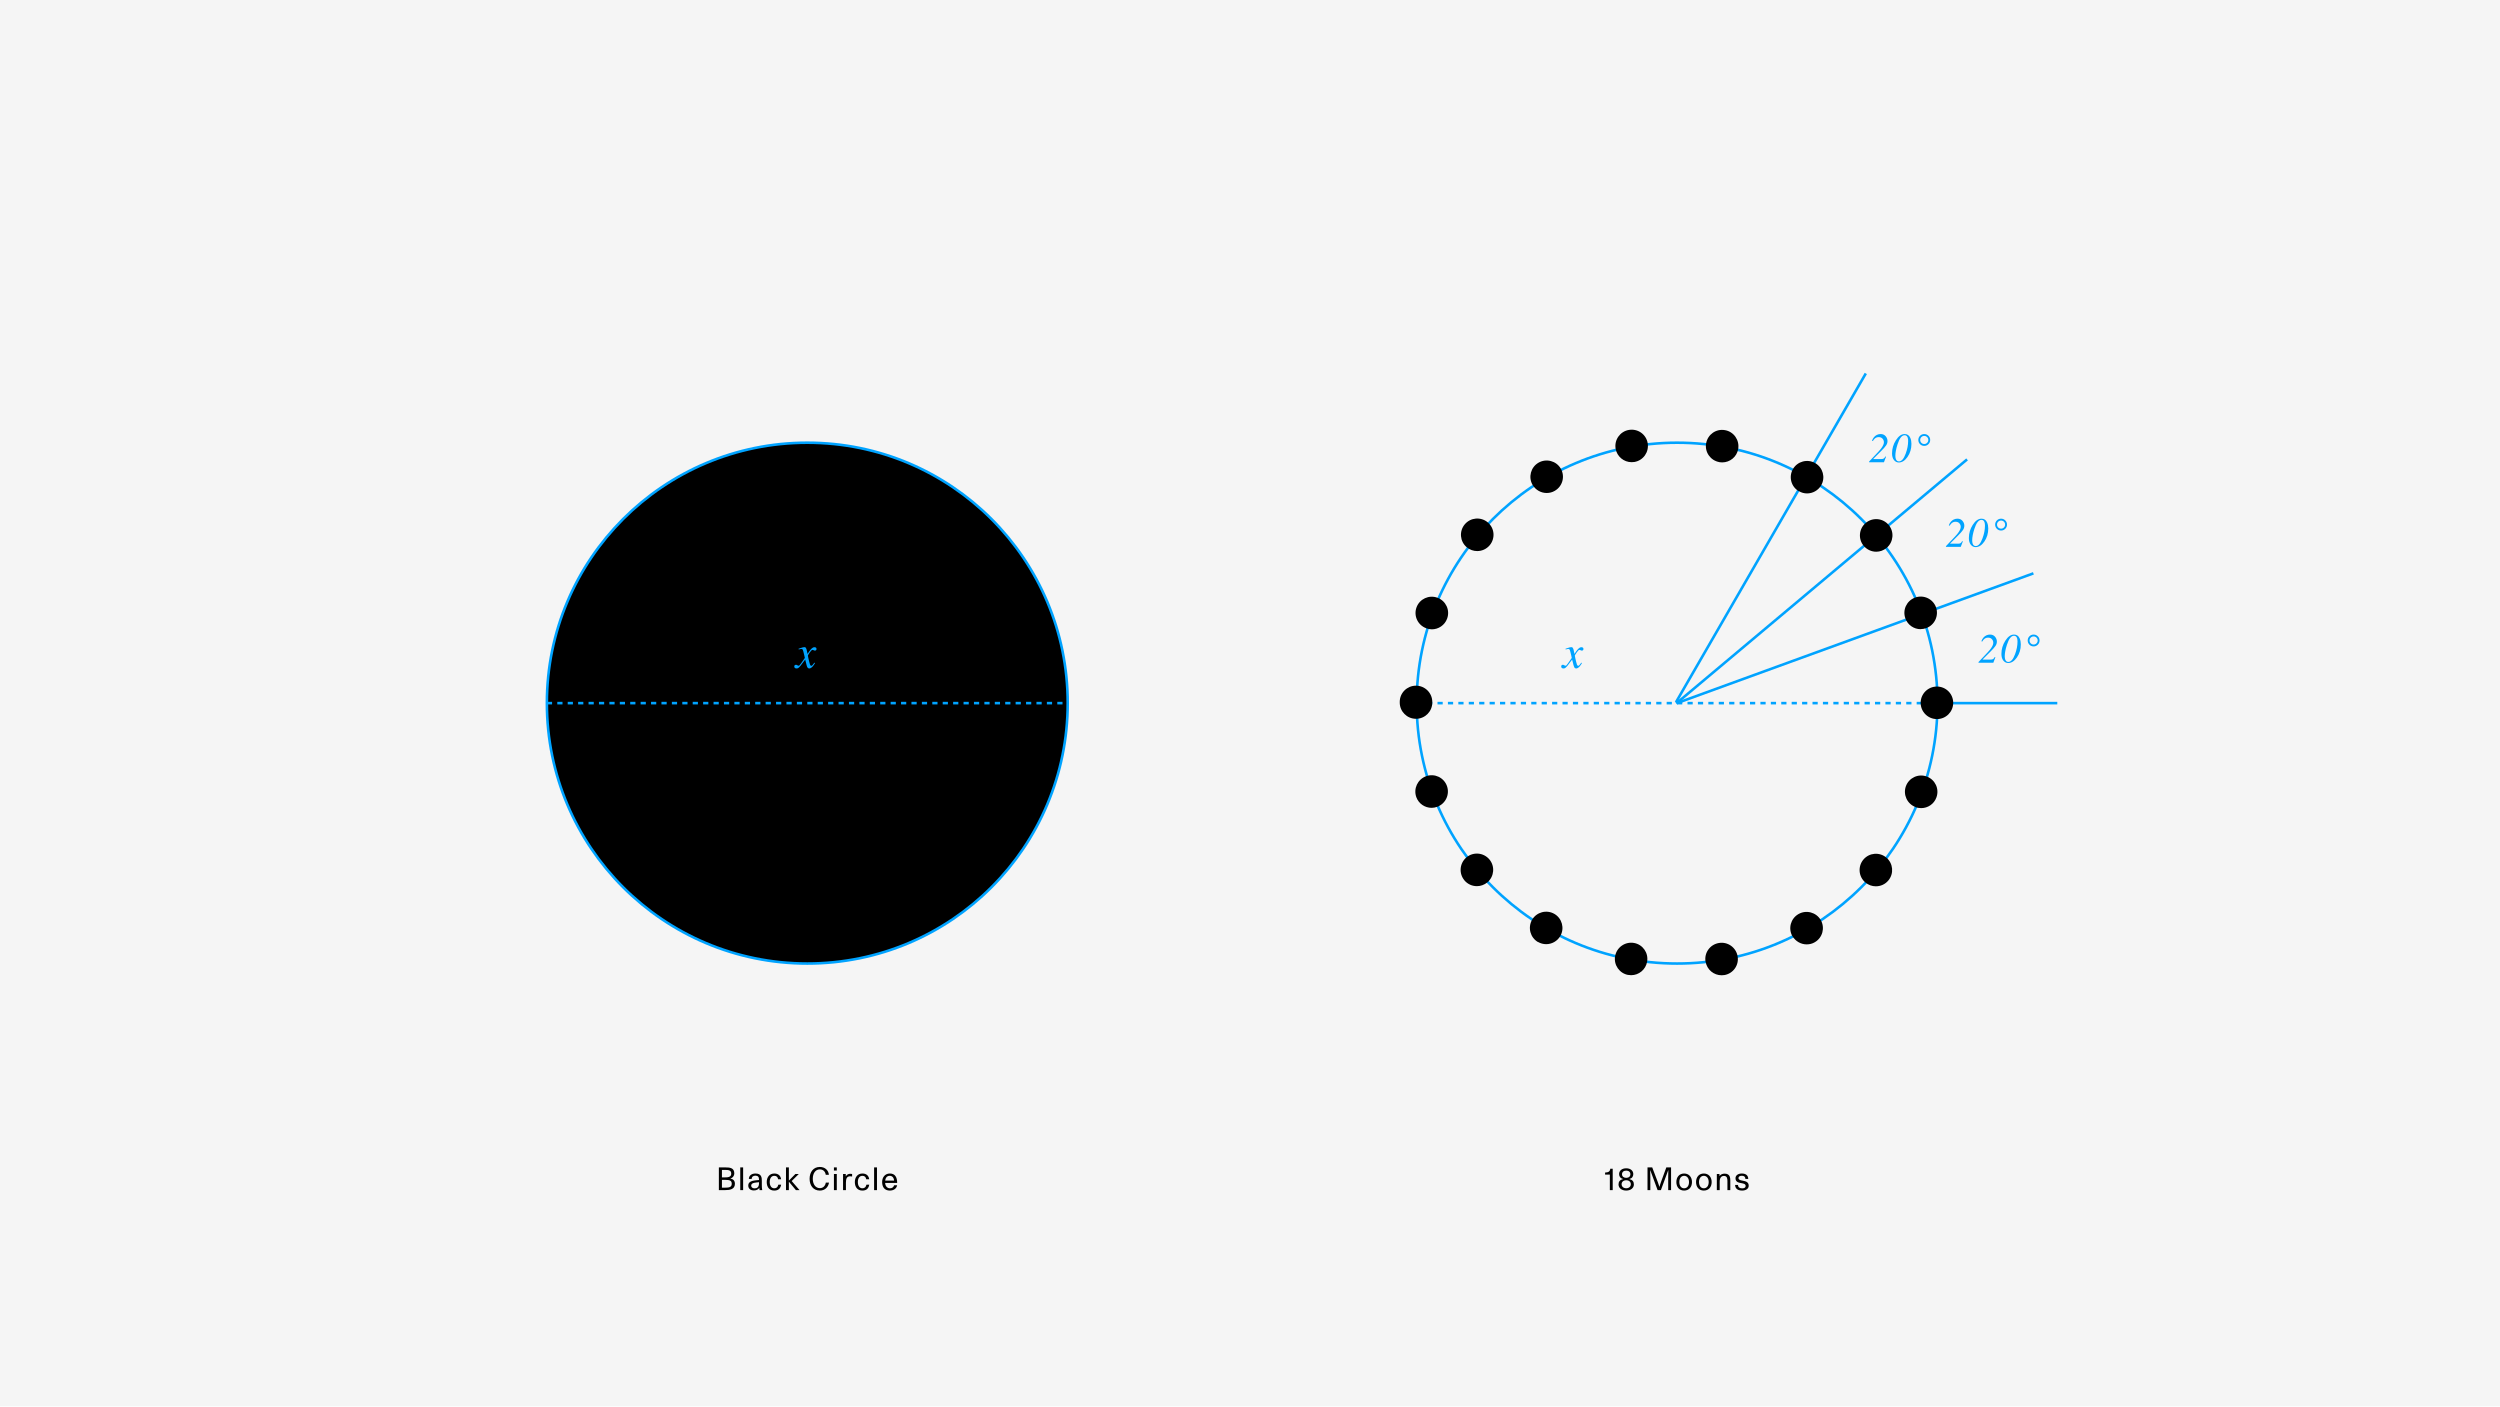
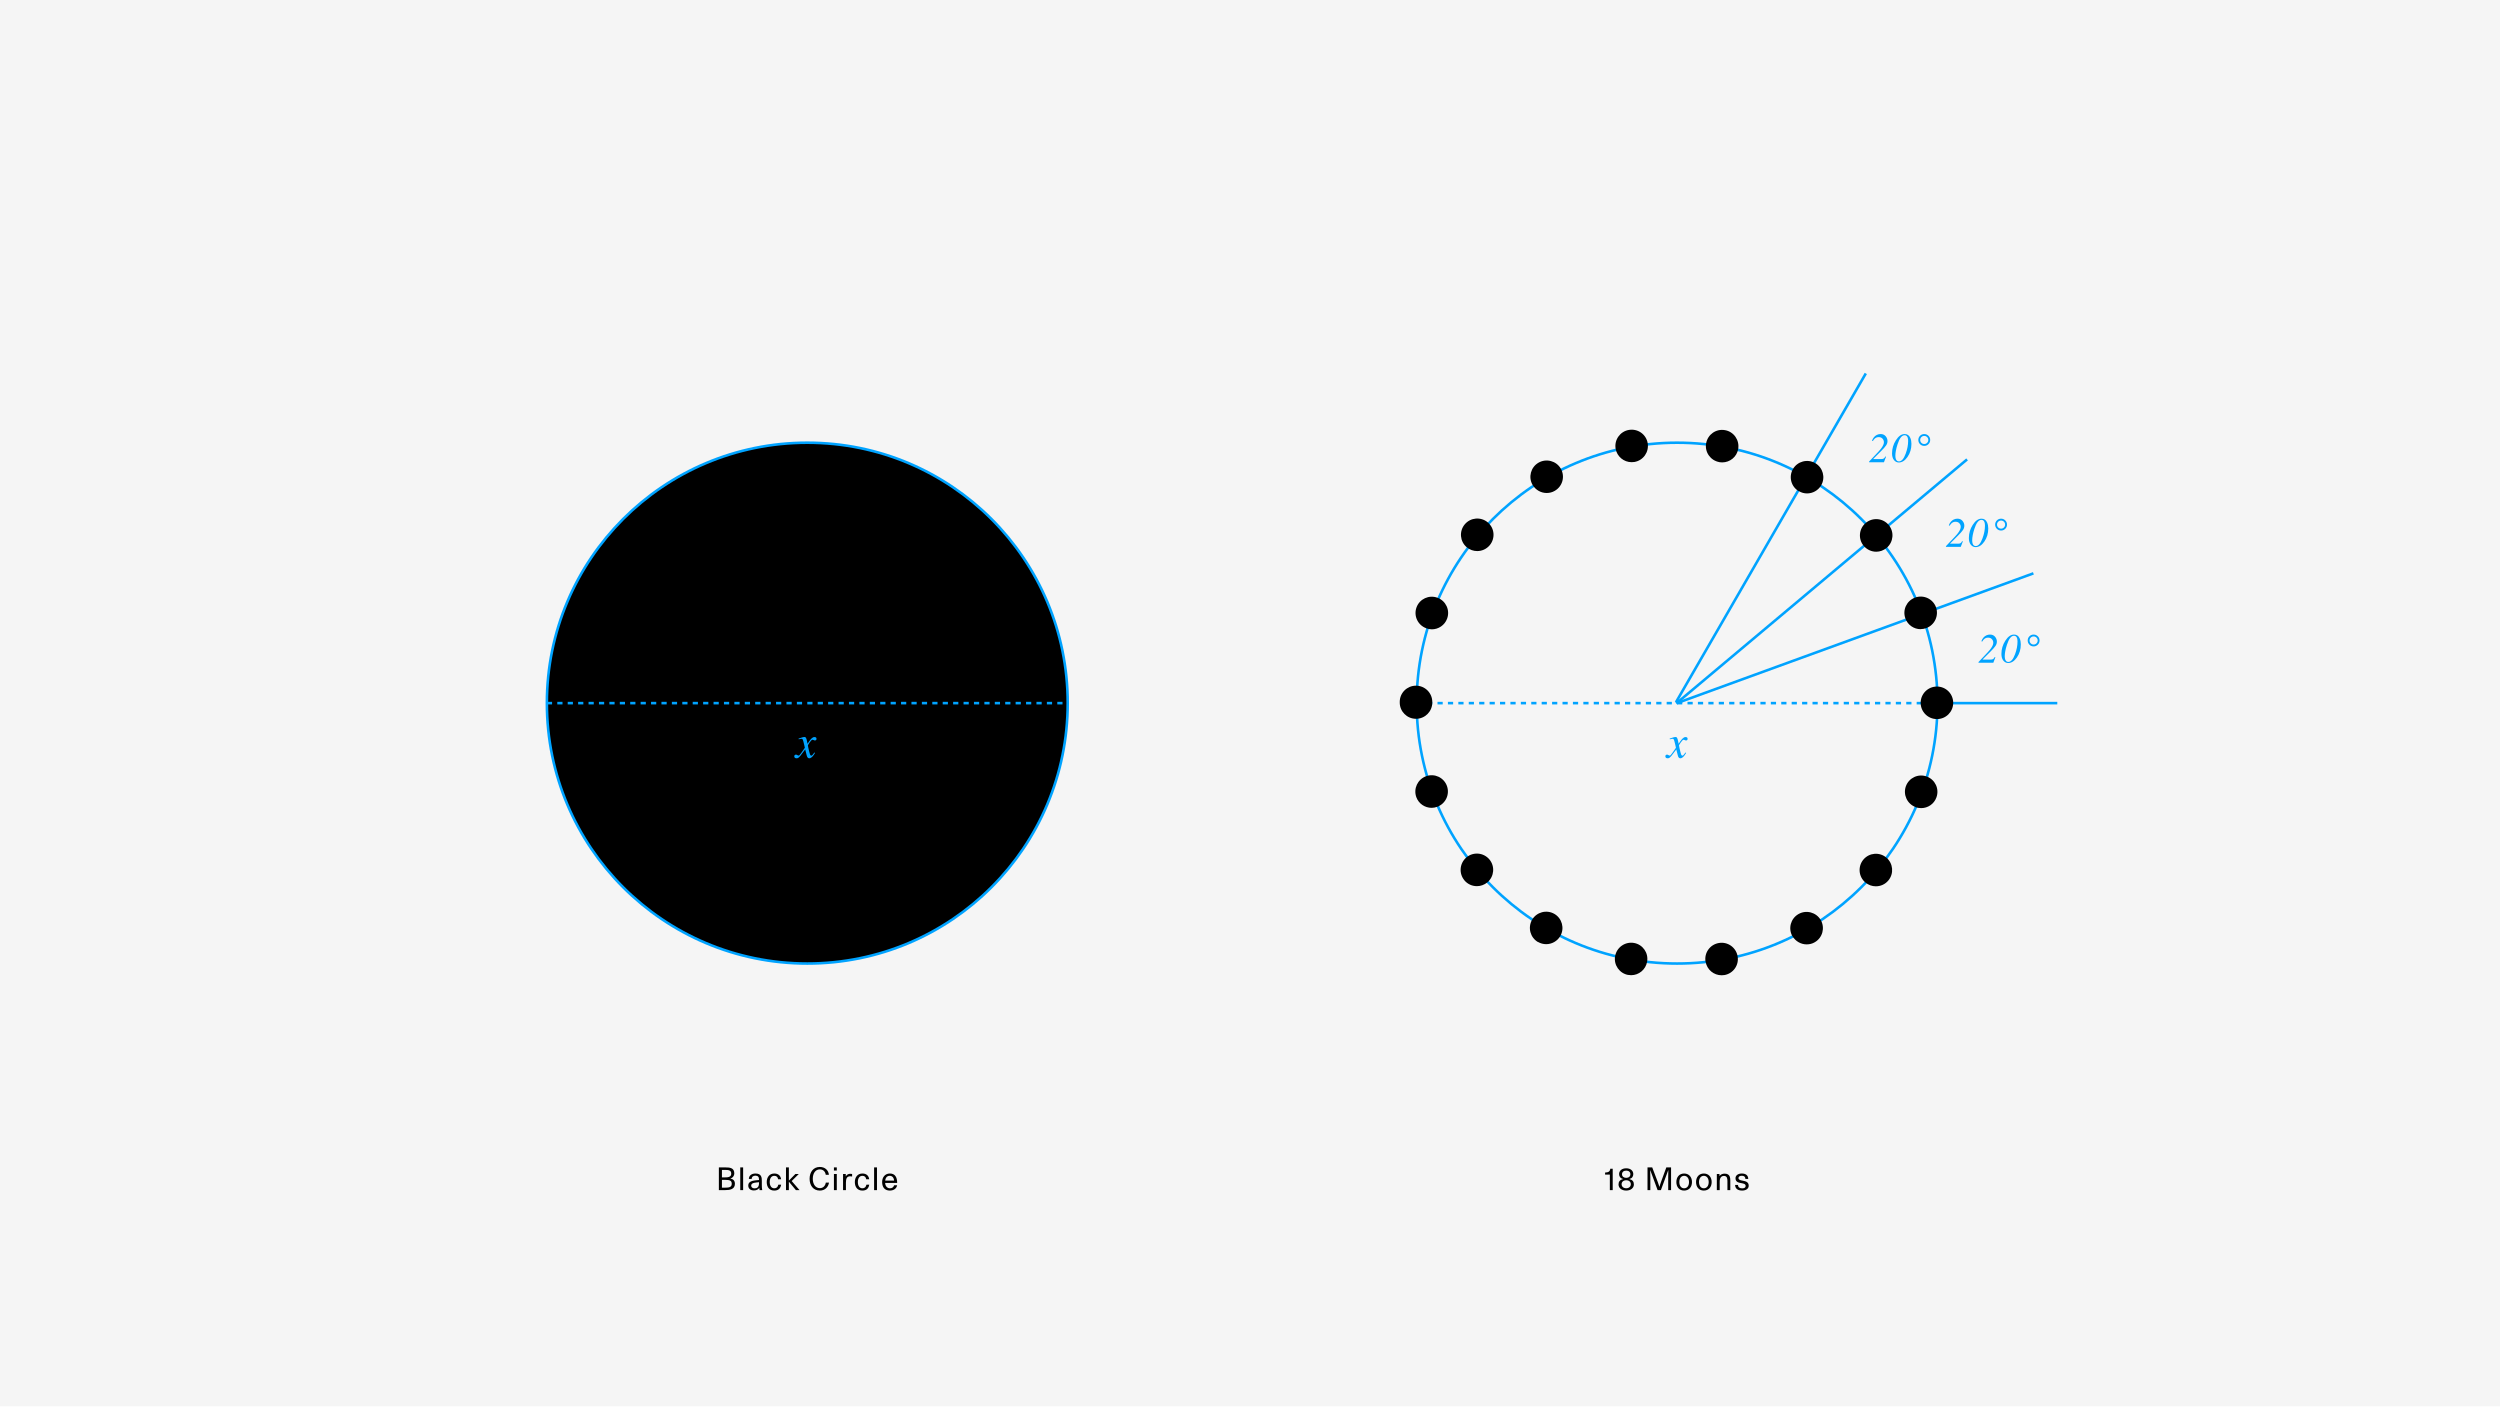
<svg xmlns="http://www.w3.org/2000/svg" width="1920" height="1080" viewBox="0 0 1920 1080" fill="none">
  <rect width="1920" height="1080" fill="#F5F5F5" />
  <path d="M620 740C730.457 740 820 650.457 820 540C820 429.543 730.457 340 620 340C509.543 340 420 429.543 420 540C420 650.457 509.543 740 620 740Z" fill="black" stroke="#00A3FF" stroke-width="2" stroke-miterlimit="10" />
  <line x1="1287.66" y1="540.06" x2="1561.66" y2="440.332" stroke="#00A3FF" stroke-width="2" />
  <line x1="1488" y1="540" x2="1580" y2="540" stroke="#00A3FF" stroke-width="2" />
  <line x1="1287.36" y1="540.234" x2="1510.72" y2="352.807" stroke="#00A3FF" stroke-width="2" />
  <line x1="1287.13" y1="539.341" x2="1432.93" y2="286.821" stroke="#00A3FF" stroke-width="2" />
  <line x1="1088" y1="540" x2="1488" y2="540" stroke="#00A3FF" stroke-width="2" stroke-dasharray="4 4" />
  <line x1="420" y1="540" x2="820" y2="540" stroke="#00A3FF" stroke-width="2" stroke-dasharray="4 4" />
  <path d="M1288 740C1398.46 740 1488 650.457 1488 540C1488 429.543 1398.46 340 1288 340C1177.54 340 1088 429.543 1088 540C1088 650.457 1177.54 740 1288 740Z" stroke="#00A3FF" stroke-width="2" stroke-miterlimit="10" />
-   <path d="M610 511.805C610 511.348 610.141 511.025 610.422 510.838C610.703 510.639 610.99 510.539 611.283 510.539C611.424 510.539 611.564 510.562 611.705 510.609C611.846 510.645 611.998 510.709 612.162 510.803L612.777 511.137C612.859 511.184 612.936 511.219 613.006 511.242C613.088 511.254 613.176 511.26 613.27 511.26C613.562 511.26 613.785 511.189 613.938 511.049C614.102 510.896 614.512 510.381 615.168 509.502C615.602 508.928 616.586 507.527 618.121 505.301C618.121 505.219 617.986 504.592 617.717 503.42C617.447 502.236 617.201 501.234 616.979 500.414C616.756 499.582 616.557 499.037 616.381 498.779C616.205 498.51 615.877 498.375 615.396 498.375C615.232 498.375 614.91 498.434 614.43 498.551C614.125 498.621 613.797 498.703 613.445 498.797L613.287 498.252L615.238 497.584C615.742 497.408 616.205 497.268 616.627 497.162C617.061 497.057 617.43 497.004 617.734 497.004C618.227 497.004 618.596 497.15 618.842 497.443C619.217 497.912 619.533 498.838 619.791 500.221L620.16 502.225C621.215 500.607 622.035 499.471 622.621 498.814C623.148 498.217 623.646 497.771 624.115 497.479C624.584 497.186 625.029 497.039 625.451 497.039C625.85 497.039 626.172 497.098 626.418 497.215C626.863 497.426 627.086 497.824 627.086 498.41C627.086 498.809 626.975 499.119 626.752 499.342C626.529 499.564 626.242 499.676 625.891 499.676C625.762 499.676 625.639 499.664 625.521 499.641C625.404 499.605 625.281 499.559 625.152 499.5L624.695 499.307C624.566 499.248 624.443 499.201 624.326 499.166C624.209 499.119 624.121 499.096 624.062 499.096C623.535 499.096 622.803 499.781 621.865 501.152C620.928 502.512 620.459 503.297 620.459 503.508C620.459 503.684 620.564 504.258 620.775 505.23C620.998 506.191 621.238 507.211 621.496 508.289C621.73 509.309 621.93 510.012 622.094 510.398C622.363 511.031 622.668 511.348 623.008 511.348C623.324 511.348 623.646 511.172 623.975 510.82C624.303 510.469 624.795 509.836 625.451 508.922L625.943 509.221C625.439 510.135 624.918 510.914 624.379 511.559C623.359 512.777 622.387 513.387 621.461 513.387C620.875 513.387 620.412 513.105 620.072 512.543C619.873 512.215 619.68 511.676 619.492 510.926L618.402 506.584L614.799 511.312C614.096 512.133 613.551 512.684 613.164 512.965C612.789 513.246 612.32 513.387 611.758 513.387C611.008 513.387 610.498 513.152 610.229 512.684C610.076 512.438 610 512.145 610 511.805Z" fill="#00A3FF" />
+   <path d="M610 580.805C610 580.348 610.141 580.025 610.422 579.838C610.703 579.639 610.99 579.539 611.283 579.539C611.424 579.539 611.564 579.562 611.705 579.609C611.846 579.645 611.998 579.709 612.162 579.803L612.777 580.137C612.859 580.184 612.936 580.219 613.006 580.242C613.088 580.254 613.176 580.26 613.27 580.26C613.562 580.26 613.785 580.189 613.938 580.049C614.102 579.896 614.512 579.381 615.168 578.502C615.602 577.928 616.586 576.527 618.121 574.301C618.121 574.219 617.986 573.592 617.717 572.42C617.447 571.236 617.201 570.234 616.979 569.414C616.756 568.582 616.557 568.037 616.381 567.779C616.205 567.51 615.877 567.375 615.396 567.375C615.232 567.375 614.91 567.434 614.43 567.551C614.125 567.621 613.797 567.703 613.445 567.797L613.287 567.252L615.238 566.584C615.742 566.408 616.205 566.268 616.627 566.162C617.061 566.057 617.43 566.004 617.734 566.004C618.227 566.004 618.596 566.15 618.842 566.443C619.217 566.912 619.533 567.838 619.791 569.221L620.16 571.225C621.215 569.607 622.035 568.471 622.621 567.814C623.148 567.217 623.646 566.771 624.115 566.479C624.584 566.186 625.029 566.039 625.451 566.039C625.85 566.039 626.172 566.098 626.418 566.215C626.863 566.426 627.086 566.824 627.086 567.41C627.086 567.809 626.975 568.119 626.752 568.342C626.529 568.564 626.242 568.676 625.891 568.676C625.762 568.676 625.639 568.664 625.521 568.641C625.404 568.605 625.281 568.559 625.152 568.5L624.695 568.307C624.566 568.248 624.443 568.201 624.326 568.166C624.209 568.119 624.121 568.096 624.062 568.096C623.535 568.096 622.803 568.781 621.865 570.152C620.928 571.512 620.459 572.297 620.459 572.508C620.459 572.684 620.564 573.258 620.775 574.23C620.998 575.191 621.238 576.211 621.496 577.289C621.73 578.309 621.93 579.012 622.094 579.398C622.363 580.031 622.668 580.348 623.008 580.348C623.324 580.348 623.646 580.172 623.975 579.82C624.303 579.469 624.795 578.836 625.451 577.922L625.943 578.221C625.439 579.135 624.918 579.914 624.379 580.559C623.359 581.777 622.387 582.387 621.461 582.387C620.875 582.387 620.412 582.105 620.072 581.543C619.873 581.215 619.68 580.676 619.492 579.926L618.402 575.584L614.799 580.312C614.096 581.133 613.551 581.684 613.164 581.965C612.789 582.246 612.32 582.387 611.758 582.387C611.008 582.387 610.498 582.152 610.229 581.684C610.076 581.438 610 581.145 610 580.805Z" fill="#00A3FF" />
  <path d="M1519.49 508.453L1526.24 501.297C1527.4 500.078 1528.32 498.984 1529.01 498.016C1530.23 496.307 1530.84 494.859 1530.84 493.672C1530.84 492.568 1530.48 491.63 1529.76 490.859C1529.05 490.089 1528.08 489.703 1526.84 489.703C1525.67 489.703 1524.65 490.094 1523.77 490.875C1523.31 491.302 1522.83 491.917 1522.35 492.719L1521.68 492.484C1522.48 490.318 1523.74 488.818 1525.46 487.984C1526.36 487.557 1527.31 487.344 1528.32 487.344C1529.96 487.344 1531.24 487.901 1532.18 489.016C1533.13 490.13 1533.6 491.37 1533.6 492.734C1533.6 493.922 1533.24 495.042 1532.51 496.094C1531.79 497.146 1530.57 498.536 1528.84 500.266L1522.68 506.422V506.562H1528.76C1529.64 506.562 1530.3 506.422 1530.73 506.141C1531.17 505.859 1531.57 505.333 1531.95 504.562L1532.46 504.781L1530.87 509H1519.49V508.453ZM1542.39 508.375C1544.38 508.375 1546.1 506.396 1547.56 502.438C1548.82 499.052 1549.45 495.812 1549.45 492.719C1549.45 491.646 1549.34 490.781 1549.11 490.125C1548.69 488.875 1547.91 488.25 1546.75 488.25C1544.61 488.25 1542.81 490.552 1541.33 495.156C1540.2 498.677 1539.64 501.609 1539.64 503.953C1539.64 504.943 1539.76 505.771 1539.98 506.438C1540.42 507.729 1541.22 508.375 1542.39 508.375ZM1546.8 487.344C1548.8 487.344 1550.24 488.339 1551.12 490.328C1551.7 491.63 1551.98 493.146 1551.98 494.875C1551.98 498.688 1550.98 502.042 1548.97 504.938C1546.99 507.771 1544.76 509.188 1542.27 509.188C1540.82 509.188 1539.59 508.573 1538.59 507.344C1537.59 506.104 1537.09 504.396 1537.09 502.219C1537.09 498.583 1538.08 495.214 1540.05 492.109C1542.07 488.932 1544.32 487.344 1546.8 487.344ZM1558.71 491.891C1558.71 492.745 1559.01 493.479 1559.62 494.094C1560.23 494.698 1560.97 495 1561.82 495C1562.68 495 1563.42 494.698 1564.02 494.094C1564.63 493.479 1564.93 492.745 1564.93 491.891C1564.93 491.026 1564.63 490.292 1564.02 489.688C1563.42 489.083 1562.68 488.781 1561.82 488.781C1560.97 488.781 1560.23 489.083 1559.62 489.688C1559.01 490.292 1558.71 491.026 1558.71 491.891ZM1557.27 491.891C1557.27 490.63 1557.72 489.557 1558.6 488.672C1559.49 487.786 1560.56 487.344 1561.82 487.344C1563.08 487.344 1564.15 487.786 1565.04 488.672C1565.93 489.557 1566.38 490.63 1566.38 491.891C1566.38 493.151 1565.93 494.229 1565.04 495.125C1564.15 496.01 1563.08 496.453 1561.82 496.453C1560.56 496.453 1559.49 496.01 1558.6 495.125C1557.72 494.229 1557.27 493.151 1557.27 491.891Z" fill="#00A3FF" />
  <path d="M1494.49 419.453L1501.24 412.297C1502.4 411.078 1503.32 409.984 1504.01 409.016C1505.23 407.307 1505.84 405.859 1505.84 404.672C1505.84 403.568 1505.48 402.63 1504.76 401.859C1504.05 401.089 1503.08 400.703 1501.84 400.703C1500.67 400.703 1499.65 401.094 1498.77 401.875C1498.31 402.302 1497.83 402.917 1497.35 403.719L1496.68 403.484C1497.48 401.318 1498.74 399.818 1500.46 398.984C1501.36 398.557 1502.31 398.344 1503.32 398.344C1504.96 398.344 1506.24 398.901 1507.18 400.016C1508.13 401.13 1508.6 402.37 1508.6 403.734C1508.6 404.922 1508.24 406.042 1507.51 407.094C1506.79 408.146 1505.57 409.536 1503.84 411.266L1497.68 417.422V417.562H1503.76C1504.64 417.562 1505.3 417.422 1505.73 417.141C1506.17 416.859 1506.57 416.333 1506.95 415.562L1507.46 415.781L1505.87 420H1494.49V419.453ZM1517.39 419.375C1519.38 419.375 1521.1 417.396 1522.56 413.438C1523.82 410.052 1524.45 406.812 1524.45 403.719C1524.45 402.646 1524.34 401.781 1524.11 401.125C1523.69 399.875 1522.91 399.25 1521.75 399.25C1519.61 399.25 1517.81 401.552 1516.33 406.156C1515.2 409.677 1514.64 412.609 1514.64 414.953C1514.64 415.943 1514.76 416.771 1514.98 417.438C1515.42 418.729 1516.22 419.375 1517.39 419.375ZM1521.8 398.344C1523.8 398.344 1525.24 399.339 1526.12 401.328C1526.7 402.63 1526.98 404.146 1526.98 405.875C1526.98 409.688 1525.98 413.042 1523.97 415.938C1521.99 418.771 1519.76 420.188 1517.27 420.188C1515.82 420.188 1514.59 419.573 1513.59 418.344C1512.59 417.104 1512.09 415.396 1512.09 413.219C1512.09 409.583 1513.08 406.214 1515.05 403.109C1517.07 399.932 1519.32 398.344 1521.8 398.344ZM1533.71 402.891C1533.71 403.745 1534.01 404.479 1534.62 405.094C1535.23 405.698 1535.97 406 1536.82 406C1537.68 406 1538.42 405.698 1539.02 405.094C1539.63 404.479 1539.93 403.745 1539.93 402.891C1539.93 402.026 1539.63 401.292 1539.02 400.688C1538.42 400.083 1537.68 399.781 1536.82 399.781C1535.97 399.781 1535.23 400.083 1534.62 400.688C1534.01 401.292 1533.71 402.026 1533.71 402.891ZM1532.27 402.891C1532.27 401.63 1532.72 400.557 1533.6 399.672C1534.49 398.786 1535.56 398.344 1536.82 398.344C1538.08 398.344 1539.15 398.786 1540.04 399.672C1540.93 400.557 1541.38 401.63 1541.38 402.891C1541.38 404.151 1540.93 405.229 1540.04 406.125C1539.15 407.01 1538.08 407.453 1536.82 407.453C1535.56 407.453 1534.49 407.01 1533.6 406.125C1532.72 405.229 1532.27 404.151 1532.27 402.891Z" fill="#00A3FF" />
  <path d="M1435.49 354.453L1442.24 347.297C1443.4 346.078 1444.32 344.984 1445.01 344.016C1446.23 342.307 1446.84 340.859 1446.84 339.672C1446.84 338.568 1446.48 337.63 1445.76 336.859C1445.05 336.089 1444.08 335.703 1442.84 335.703C1441.67 335.703 1440.65 336.094 1439.77 336.875C1439.31 337.302 1438.83 337.917 1438.35 338.719L1437.68 338.484C1438.48 336.318 1439.74 334.818 1441.46 333.984C1442.36 333.557 1443.31 333.344 1444.32 333.344C1445.96 333.344 1447.24 333.901 1448.18 335.016C1449.13 336.13 1449.6 337.37 1449.6 338.734C1449.6 339.922 1449.24 341.042 1448.51 342.094C1447.79 343.146 1446.57 344.536 1444.84 346.266L1438.68 352.422V352.562H1444.76C1445.64 352.562 1446.3 352.422 1446.73 352.141C1447.17 351.859 1447.57 351.333 1447.95 350.562L1448.46 350.781L1446.87 355H1435.49V354.453ZM1458.39 354.375C1460.38 354.375 1462.1 352.396 1463.56 348.438C1464.82 345.052 1465.45 341.812 1465.45 338.719C1465.45 337.646 1465.34 336.781 1465.11 336.125C1464.69 334.875 1463.91 334.25 1462.75 334.25C1460.61 334.25 1458.81 336.552 1457.33 341.156C1456.2 344.677 1455.64 347.609 1455.64 349.953C1455.64 350.943 1455.76 351.771 1455.98 352.438C1456.42 353.729 1457.22 354.375 1458.39 354.375ZM1462.8 333.344C1464.8 333.344 1466.24 334.339 1467.12 336.328C1467.7 337.63 1467.98 339.146 1467.98 340.875C1467.98 344.688 1466.98 348.042 1464.97 350.938C1462.99 353.771 1460.76 355.188 1458.27 355.188C1456.82 355.188 1455.59 354.573 1454.59 353.344C1453.59 352.104 1453.09 350.396 1453.09 348.219C1453.09 344.583 1454.08 341.214 1456.05 338.109C1458.07 334.932 1460.32 333.344 1462.8 333.344ZM1474.71 337.891C1474.71 338.745 1475.01 339.479 1475.62 340.094C1476.23 340.698 1476.97 341 1477.82 341C1478.68 341 1479.42 340.698 1480.02 340.094C1480.63 339.479 1480.93 338.745 1480.93 337.891C1480.93 337.026 1480.63 336.292 1480.02 335.688C1479.42 335.083 1478.68 334.781 1477.82 334.781C1476.97 334.781 1476.23 335.083 1475.62 335.688C1475.01 336.292 1474.71 337.026 1474.71 337.891ZM1473.27 337.891C1473.27 336.63 1473.72 335.557 1474.6 334.672C1475.49 333.786 1476.56 333.344 1477.82 333.344C1479.08 333.344 1480.15 333.786 1481.04 334.672C1481.93 335.557 1482.38 336.63 1482.38 337.891C1482.38 339.151 1481.93 340.229 1481.04 341.125C1480.15 342.01 1479.08 342.453 1477.82 342.453C1476.56 342.453 1475.49 342.01 1474.6 341.125C1473.72 340.229 1473.27 339.151 1473.27 337.891Z" fill="#00A3FF" />
-   <path d="M1199 511.805C1199 511.348 1199.14 511.025 1199.42 510.838C1199.7 510.639 1199.99 510.539 1200.28 510.539C1200.42 510.539 1200.56 510.562 1200.71 510.609C1200.85 510.645 1201 510.709 1201.16 510.803L1201.78 511.137C1201.86 511.184 1201.94 511.219 1202.01 511.242C1202.09 511.254 1202.18 511.26 1202.27 511.26C1202.56 511.26 1202.79 511.189 1202.94 511.049C1203.1 510.896 1203.51 510.381 1204.17 509.502C1204.6 508.928 1205.59 507.527 1207.12 505.301C1207.12 505.219 1206.99 504.592 1206.72 503.42C1206.45 502.236 1206.2 501.234 1205.98 500.414C1205.76 499.582 1205.56 499.037 1205.38 498.779C1205.21 498.51 1204.88 498.375 1204.4 498.375C1204.23 498.375 1203.91 498.434 1203.43 498.551C1203.12 498.621 1202.8 498.703 1202.45 498.797L1202.29 498.252L1204.24 497.584C1204.74 497.408 1205.21 497.268 1205.63 497.162C1206.06 497.057 1206.43 497.004 1206.73 497.004C1207.23 497.004 1207.6 497.15 1207.84 497.443C1208.22 497.912 1208.53 498.838 1208.79 500.221L1209.16 502.225C1210.21 500.607 1211.04 499.471 1211.62 498.814C1212.15 498.217 1212.65 497.771 1213.12 497.479C1213.58 497.186 1214.03 497.039 1214.45 497.039C1214.85 497.039 1215.17 497.098 1215.42 497.215C1215.86 497.426 1216.09 497.824 1216.09 498.41C1216.09 498.809 1215.97 499.119 1215.75 499.342C1215.53 499.564 1215.24 499.676 1214.89 499.676C1214.76 499.676 1214.64 499.664 1214.52 499.641C1214.4 499.605 1214.28 499.559 1214.15 499.5L1213.7 499.307C1213.57 499.248 1213.44 499.201 1213.33 499.166C1213.21 499.119 1213.12 499.096 1213.06 499.096C1212.54 499.096 1211.8 499.781 1210.87 501.152C1209.93 502.512 1209.46 503.297 1209.46 503.508C1209.46 503.684 1209.56 504.258 1209.78 505.23C1210 506.191 1210.24 507.211 1210.5 508.289C1210.73 509.309 1210.93 510.012 1211.09 510.398C1211.36 511.031 1211.67 511.348 1212.01 511.348C1212.32 511.348 1212.65 511.172 1212.97 510.82C1213.3 510.469 1213.79 509.836 1214.45 508.922L1214.94 509.221C1214.44 510.135 1213.92 510.914 1213.38 511.559C1212.36 512.777 1211.39 513.387 1210.46 513.387C1209.88 513.387 1209.41 513.105 1209.07 512.543C1208.87 512.215 1208.68 511.676 1208.49 510.926L1207.4 506.584L1203.8 511.312C1203.1 512.133 1202.55 512.684 1202.16 512.965C1201.79 513.246 1201.32 513.387 1200.76 513.387C1200.01 513.387 1199.5 513.152 1199.23 512.684C1199.08 512.438 1199 512.145 1199 511.805Z" fill="#00A3FF" />
+   <path d="M1279 580.805C1279 580.348 1279.14 580.025 1279.42 579.838C1279.7 579.639 1279.99 579.539 1280.28 579.539C1280.42 579.539 1280.56 579.562 1280.71 579.609C1280.85 579.645 1281 579.709 1281.16 579.803L1281.78 580.137C1281.86 580.184 1281.94 580.219 1282.01 580.242C1282.09 580.254 1282.18 580.26 1282.27 580.26C1282.56 580.26 1282.79 580.189 1282.94 580.049C1283.1 579.896 1283.51 579.381 1284.17 578.502C1284.6 577.928 1285.59 576.527 1287.12 574.301C1287.12 574.219 1286.99 573.592 1286.72 572.42C1286.45 571.236 1286.2 570.234 1285.98 569.414C1285.76 568.582 1285.56 568.037 1285.38 567.779C1285.21 567.51 1284.88 567.375 1284.4 567.375C1284.23 567.375 1283.91 567.434 1283.43 567.551C1283.12 567.621 1282.8 567.703 1282.45 567.797L1282.29 567.252L1284.24 566.584C1284.74 566.408 1285.21 566.268 1285.63 566.162C1286.06 566.057 1286.43 566.004 1286.73 566.004C1287.23 566.004 1287.6 566.15 1287.84 566.443C1288.22 566.912 1288.53 567.838 1288.79 569.221L1289.16 571.225C1290.21 569.607 1291.04 568.471 1291.62 567.814C1292.15 567.217 1292.65 566.771 1293.12 566.479C1293.58 566.186 1294.03 566.039 1294.45 566.039C1294.85 566.039 1295.17 566.098 1295.42 566.215C1295.86 566.426 1296.09 566.824 1296.09 567.41C1296.09 567.809 1295.97 568.119 1295.75 568.342C1295.53 568.564 1295.24 568.676 1294.89 568.676C1294.76 568.676 1294.64 568.664 1294.52 568.641C1294.4 568.605 1294.28 568.559 1294.15 568.5L1293.7 568.307C1293.57 568.248 1293.44 568.201 1293.33 568.166C1293.21 568.119 1293.12 568.096 1293.06 568.096C1292.54 568.096 1291.8 568.781 1290.87 570.152C1289.93 571.512 1289.46 572.297 1289.46 572.508C1289.46 572.684 1289.56 573.258 1289.78 574.23C1290 575.191 1290.24 576.211 1290.5 577.289C1290.73 578.309 1290.93 579.012 1291.09 579.398C1291.36 580.031 1291.67 580.348 1292.01 580.348C1292.32 580.348 1292.65 580.172 1292.97 579.82C1293.3 579.469 1293.79 578.836 1294.45 577.922L1294.94 578.221C1294.44 579.135 1293.92 579.914 1293.38 580.559C1292.36 581.777 1291.39 582.387 1290.46 582.387C1289.88 582.387 1289.41 582.105 1289.07 581.543C1288.87 581.215 1288.68 580.676 1288.49 579.926L1287.4 575.584L1283.8 580.312C1283.1 581.133 1282.55 581.684 1282.16 581.965C1281.79 582.246 1281.32 582.387 1280.76 582.387C1280.01 582.387 1279.5 582.152 1279.23 581.684C1279.08 581.438 1279 581.145 1279 580.805Z" fill="#00A3FF" />
  <path d="M552.09 914V896.576H557.226C560.298 896.576 563.946 896.792 563.946 901.16C563.946 902.864 562.914 904.52 560.946 905.048V905.096C563.154 905.6 564.402 906.752 564.402 909.2C564.402 913.424 560.418 914 557.034 914H552.09ZM554.442 912.104H557.058C559.722 912.104 561.978 911.84 561.978 909.152C561.978 906.68 560.418 906.128 556.746 906.128H554.442V912.104ZM554.442 904.232H556.626C558.594 904.232 561.594 904.232 561.594 901.376C561.594 898.712 559.506 898.496 556.89 898.496H554.442V904.232ZM568.517 914V896.576H570.725V914H568.517ZM578.962 914.264C576.226 914.264 574.666 912.704 574.666 910.52C574.666 906.464 579.85 906.608 582.922 906.248V905.816C582.922 903.968 582.082 902.912 580.186 902.912C578.458 902.912 577.306 903.776 577.306 905.432H575.122C575.122 902.888 577.21 901.256 580.186 901.256C584.866 901.256 585.082 904.376 585.082 906.872V910.256C585.082 911.696 585.154 912.872 585.394 914H583.33C583.258 913.64 583.186 913.16 583.162 912.32C582.106 913.712 580.738 914.264 578.962 914.264ZM579.466 912.656C581.242 912.656 582.922 911.936 582.922 908.648V907.952C581.05 908.192 576.898 908.048 576.898 910.568C576.898 911.768 577.882 912.656 579.466 912.656ZM594.635 914.36C590.891 914.36 588.851 911.72 588.851 907.808C588.851 904.064 590.963 901.256 594.683 901.256C597.659 901.256 599.507 902.888 599.891 905.672H597.587C597.323 903.92 596.315 903.032 594.659 903.032C592.379 903.032 591.155 904.952 591.155 907.808C591.155 910.688 592.427 912.608 594.659 912.608C596.267 912.608 597.371 911.72 597.755 909.848H599.915C599.387 912.872 597.659 914.36 594.635 914.36ZM603.641 914V896.576H605.849V906.704L610.865 901.616H613.481L608.009 907.04L614.033 914H611.249L605.849 907.52V914H603.641ZM629.647 914.36C624.487 914.36 621.775 910.328 621.775 905.288C621.775 900.248 624.583 896.216 629.599 896.216C633.631 896.216 636.247 898.736 636.607 902.264H634.183C633.775 899.624 632.119 898.088 629.599 898.088C626.359 898.088 624.223 900.968 624.223 905.288C624.223 909.608 626.407 912.488 629.647 912.488C632.119 912.488 633.799 910.832 634.231 908.216H636.679C636.127 911.744 633.535 914.36 629.647 914.36ZM640.452 914V901.616H642.66V914H640.452ZM640.452 898.976V896.576H642.66V898.976H640.452ZM647.464 914V901.616H649.552V903.44C650.512 901.952 651.664 901.472 653.032 901.472C653.488 901.472 653.968 901.52 654.424 901.616V903.56C653.872 903.464 653.392 903.392 652.96 903.392C650.296 903.392 649.672 905.312 649.672 908.312V914H647.464ZM662.303 914.36C658.559 914.36 656.519 911.72 656.519 907.808C656.519 904.064 658.631 901.256 662.351 901.256C665.327 901.256 667.175 902.888 667.559 905.672H665.255C664.991 903.92 663.983 903.032 662.327 903.032C660.047 903.032 658.823 904.952 658.823 907.808C658.823 910.688 660.095 912.608 662.327 912.608C663.935 912.608 665.039 911.72 665.423 909.848H667.583C667.055 912.872 665.327 914.36 662.303 914.36ZM671.309 914V896.576H673.517V914H671.309ZM683.362 914.36C679.57 914.36 677.482 911.888 677.482 907.808C677.482 904.064 679.762 901.256 683.41 901.256C687.274 901.256 689.026 903.92 689.026 908.504H679.786C679.906 910.952 681.418 912.608 683.434 912.608C685.018 912.608 686.218 911.888 686.674 910.304H689.002C688.474 912.968 686.194 914.36 683.362 914.36ZM679.834 906.704H686.674C686.434 904.208 685.09 903.032 683.314 903.032C681.442 903.032 680.146 904.208 679.834 906.704Z" fill="black" />
  <path d="M1236.36 902.096H1232.71V900.536C1235.44 900.392 1236.48 899.648 1236.69 897.608H1238.56V914H1236.36V902.096ZM1248.94 914.36C1245.44 914.36 1243.02 912.392 1243.02 909.632C1243.02 907.472 1244.1 906.104 1246.45 905.552V905.432C1244.53 905 1243.47 903.584 1243.47 901.712C1243.47 899.048 1245.66 897.248 1248.94 897.248C1252.18 897.248 1254.37 899.048 1254.37 901.712C1254.37 903.584 1253.34 905 1251.39 905.432V905.552C1253.74 906.104 1254.82 907.472 1254.82 909.632C1254.82 912.392 1252.4 914.36 1248.94 914.36ZM1248.94 912.584C1251.06 912.584 1252.47 911.264 1252.47 909.488C1252.47 907.64 1251.06 906.44 1248.94 906.44C1246.81 906.44 1245.39 907.64 1245.39 909.488C1245.39 911.264 1246.81 912.584 1248.94 912.584ZM1248.94 904.592C1250.86 904.592 1252.14 903.512 1252.14 901.808C1252.14 900.152 1250.91 899.024 1248.94 899.024C1246.95 899.024 1245.7 900.152 1245.7 901.808C1245.7 903.512 1247 904.592 1248.94 904.592ZM1265.29 914V896.576H1268.91L1273.18 907.808C1273.81 909.44 1274.1 910.328 1274.41 911.432H1274.53C1274.79 910.28 1275.15 909.152 1275.63 907.808L1279.74 896.576H1283.38V914H1281.18V904.04C1281.18 902.408 1281.25 900.776 1281.27 898.808H1281.15L1275.58 914H1273.04L1267.45 898.808H1267.33C1267.35 900.056 1267.45 902.6 1267.45 904.04V914H1265.29ZM1293.39 914.36C1289.72 914.36 1287.44 911.672 1287.44 907.808C1287.44 903.968 1289.74 901.256 1293.41 901.256C1297.11 901.256 1299.44 903.968 1299.44 907.808C1299.44 911.672 1297.13 914.36 1293.39 914.36ZM1293.39 912.608C1295.72 912.608 1297.16 910.688 1297.16 907.832C1297.16 904.976 1295.69 903.032 1293.41 903.032C1291.16 903.032 1289.72 904.928 1289.72 907.784C1289.72 910.664 1291.13 912.608 1293.39 912.608ZM1308.51 914.36C1304.84 914.36 1302.56 911.672 1302.56 907.808C1302.56 903.968 1304.86 901.256 1308.54 901.256C1312.23 901.256 1314.56 903.968 1314.56 907.808C1314.56 911.672 1312.26 914.36 1308.51 914.36ZM1308.51 912.608C1310.84 912.608 1312.28 910.688 1312.28 907.832C1312.28 904.976 1310.82 903.032 1308.54 903.032C1306.28 903.032 1304.84 904.928 1304.84 907.784C1304.84 910.664 1306.26 912.608 1308.51 912.608ZM1318.52 914V901.616H1320.56V903.2C1321.69 901.712 1323.25 901.352 1324.5 901.352C1326.63 901.352 1327.88 902.168 1328.43 903.56C1328.77 904.4 1328.87 905.408 1328.87 906.584V914H1326.66V907.016C1326.66 905.096 1326.39 903.104 1324.02 903.104C1321.95 903.104 1320.73 904.544 1320.73 907.52V914H1318.52ZM1337.97 914.36C1334.54 914.36 1332.59 912.776 1332.57 910.016H1334.8C1334.8 911.768 1335.98 912.656 1338.02 912.656C1339.7 912.656 1340.66 912.008 1340.66 910.808C1340.66 909.296 1339.14 908.984 1337.46 908.672C1335.3 908.264 1332.86 907.88 1332.86 904.856C1332.86 902.744 1334.78 901.256 1337.7 901.256C1340.82 901.256 1342.62 902.72 1342.65 905.408H1340.46C1340.44 903.776 1339.55 902.984 1337.66 902.984C1336.14 902.984 1335.16 903.656 1335.16 904.712C1335.16 906.104 1336.58 906.416 1338.21 906.728C1340.42 907.16 1343.01 907.592 1343.01 910.664C1343.01 912.896 1340.87 914.36 1337.97 914.36Z" fill="black" />
  <path d="M1431.33 419.226C1426.89 413.949 1427.61 406.006 1432.89 401.617C1438.17 397.174 1446.06 397.84 1450.5 403.173C1454.95 408.45 1454.22 416.337 1448.94 420.781C1446.61 422.725 1443.78 423.725 1440.94 423.725C1437.39 423.725 1433.83 422.17 1431.33 419.226ZM1126.45 420.281C1121.17 415.837 1120.51 407.95 1124.95 402.673C1129.4 397.396 1137.29 396.729 1142.57 401.173C1147.9 405.617 1148.51 413.504 1144.07 418.781C1141.57 421.725 1138.07 423.225 1134.51 423.225C1131.68 423.225 1128.84 422.281 1126.45 420.281ZM1381.55 377.288C1375.54 373.844 1373.54 366.178 1376.99 360.235C1380.43 354.291 1388.1 352.236 1394.1 355.68C1400.05 359.124 1402.1 366.789 1398.66 372.733C1396.33 376.732 1392.1 378.954 1387.82 378.954C1385.66 378.954 1383.55 378.399 1381.6 377.232L1381.55 377.288ZM1177.02 372.4C1173.57 366.456 1175.63 358.791 1181.57 355.347C1187.57 351.903 1195.24 353.958 1198.69 359.902C1202.13 365.901 1200.07 373.511 1194.07 376.955C1192.13 378.121 1189.96 378.621 1187.85 378.621C1183.57 378.621 1179.35 376.399 1177.02 372.344V372.4ZM1320.43 354.902C1313.65 353.68 1309.09 347.237 1310.31 340.46C1311.54 333.628 1317.98 329.129 1324.76 330.351C1331.59 331.517 1336.09 338.072 1334.93 344.848C1333.87 350.903 1328.59 355.125 1322.65 355.125C1321.93 355.125 1321.2 355.069 1320.43 354.958V354.902ZM1240.8 344.626C1239.64 337.849 1244.19 331.35 1250.97 330.184C1257.81 329.017 1264.25 333.517 1265.42 340.349C1266.58 347.126 1262.08 353.625 1255.25 354.791C1254.53 354.902 1253.8 354.958 1253.08 354.958C1247.14 354.958 1241.86 350.681 1240.8 344.626Z" fill="black" />
  <path d="M1487.56 552.261C1480.67 552.261 1475.06 546.651 1475.06 539.763C1475.06 532.875 1480.67 527.265 1487.56 527.265C1494.51 527.265 1500.06 532.875 1500.06 539.763C1500.06 546.706 1494.45 552.261 1487.56 552.261Z" fill="black" />
  <path d="M1075 539.541V539.319V539.041C1075 532.153 1080.61 526.598 1087.5 526.598C1094.39 526.598 1100 532.209 1100 539.096V539.319V539.541C1100 546.429 1094.39 552.039 1087.5 552.039C1080.56 552.039 1075 546.429 1075 539.541Z" fill="black" />
  <path d="M1095.34 482.494C1088.84 480.105 1085.5 472.94 1087.89 466.441C1090.28 459.942 1097.5 456.664 1103.95 459.053C1110.45 461.442 1113.78 468.607 1111.39 475.106C1109.56 480.161 1104.73 483.327 1099.67 483.327C1098.23 483.327 1096.78 483.049 1095.39 482.549L1095.34 482.494Z" fill="black" />
  <path d="M1309.87 738.677C1308.65 731.9 1313.2 725.401 1320.04 724.235C1326.82 723.013 1333.32 727.623 1334.48 734.4C1335.71 741.177 1331.15 747.676 1324.37 748.842C1323.59 748.953 1322.93 749.009 1322.2 749.009C1316.2 749.009 1310.98 744.732 1309.92 738.677H1309.87Z" fill="black" />
  <path d="M1250.53 748.786C1243.75 747.62 1239.19 741.065 1240.41 734.344C1241.58 727.567 1248.08 723.013 1254.86 724.179C1261.69 725.345 1266.2 731.9 1264.97 738.621C1263.92 744.676 1258.64 748.953 1252.69 748.953C1251.97 748.953 1251.25 748.842 1250.47 748.731L1250.53 748.786Z" fill="black" />
  <path d="M1376.6 719.069C1373.16 713.125 1375.21 705.46 1381.21 702.016C1387.21 698.572 1394.83 700.627 1398.33 706.571C1401.77 712.57 1399.72 720.18 1393.77 723.623C1391.83 724.79 1389.66 725.29 1387.55 725.29C1383.21 725.29 1379.05 723.012 1376.66 719.069H1376.6Z" fill="black" />
  <path d="M1181.18 723.512C1175.24 720.069 1173.18 712.403 1176.63 706.404C1180.07 700.46 1187.74 698.405 1193.74 701.849C1199.69 705.293 1201.74 712.959 1198.3 718.902C1195.96 722.901 1191.74 725.123 1187.46 725.123C1185.35 725.123 1183.18 724.568 1181.24 723.457L1181.18 723.512Z" fill="black" />
  <path d="M1432.61 677.742C1427.33 673.353 1426.66 665.41 1431.11 660.133C1435.55 654.856 1443.44 654.19 1448.72 658.633C1454 663.077 1454.67 670.965 1450.22 676.242C1447.78 679.186 1444.22 680.686 1440.67 680.686C1437.83 680.686 1435 679.741 1432.61 677.742Z" fill="black" />
  <path d="M1124.67 676.075C1120.23 670.798 1120.95 662.911 1126.23 658.467C1131.51 654.023 1139.4 654.745 1143.84 660.022C1148.29 665.299 1147.57 673.187 1142.34 677.631C1139.95 679.575 1137.12 680.575 1134.29 680.575C1130.67 680.575 1127.17 679.075 1124.67 676.131V676.075Z" fill="black" />
  <path d="M1471.23 619.862C1464.73 617.473 1461.39 610.308 1463.72 603.809C1466.11 597.31 1473.28 593.977 1479.73 596.365C1486.23 598.754 1489.56 605.92 1487.17 612.419C1485.34 617.529 1480.56 620.64 1475.45 620.64C1474 620.64 1472.56 620.417 1471.17 619.862H1471.23Z" fill="black" />
  <path d="M1087.72 612.196C1085.39 605.697 1088.72 598.531 1095.23 596.143C1101.73 593.754 1108.89 597.143 1111.23 603.586C1113.62 610.085 1110.23 617.251 1103.78 619.639C1102.34 620.139 1100.89 620.417 1099.5 620.417C1094.39 620.417 1089.56 617.306 1087.72 612.196Z" fill="black" />
  <path d="M1475.06 483.216C1469.95 483.216 1465.17 480.05 1463.34 474.995C1460.95 468.496 1464.28 461.33 1470.78 458.942C1477.28 456.553 1484.45 459.886 1486.84 466.33C1489.17 472.829 1485.84 479.994 1479.39 482.383C1478 482.883 1476.56 483.16 1475.12 483.16L1475.06 483.216Z" fill="black" />
</svg>
